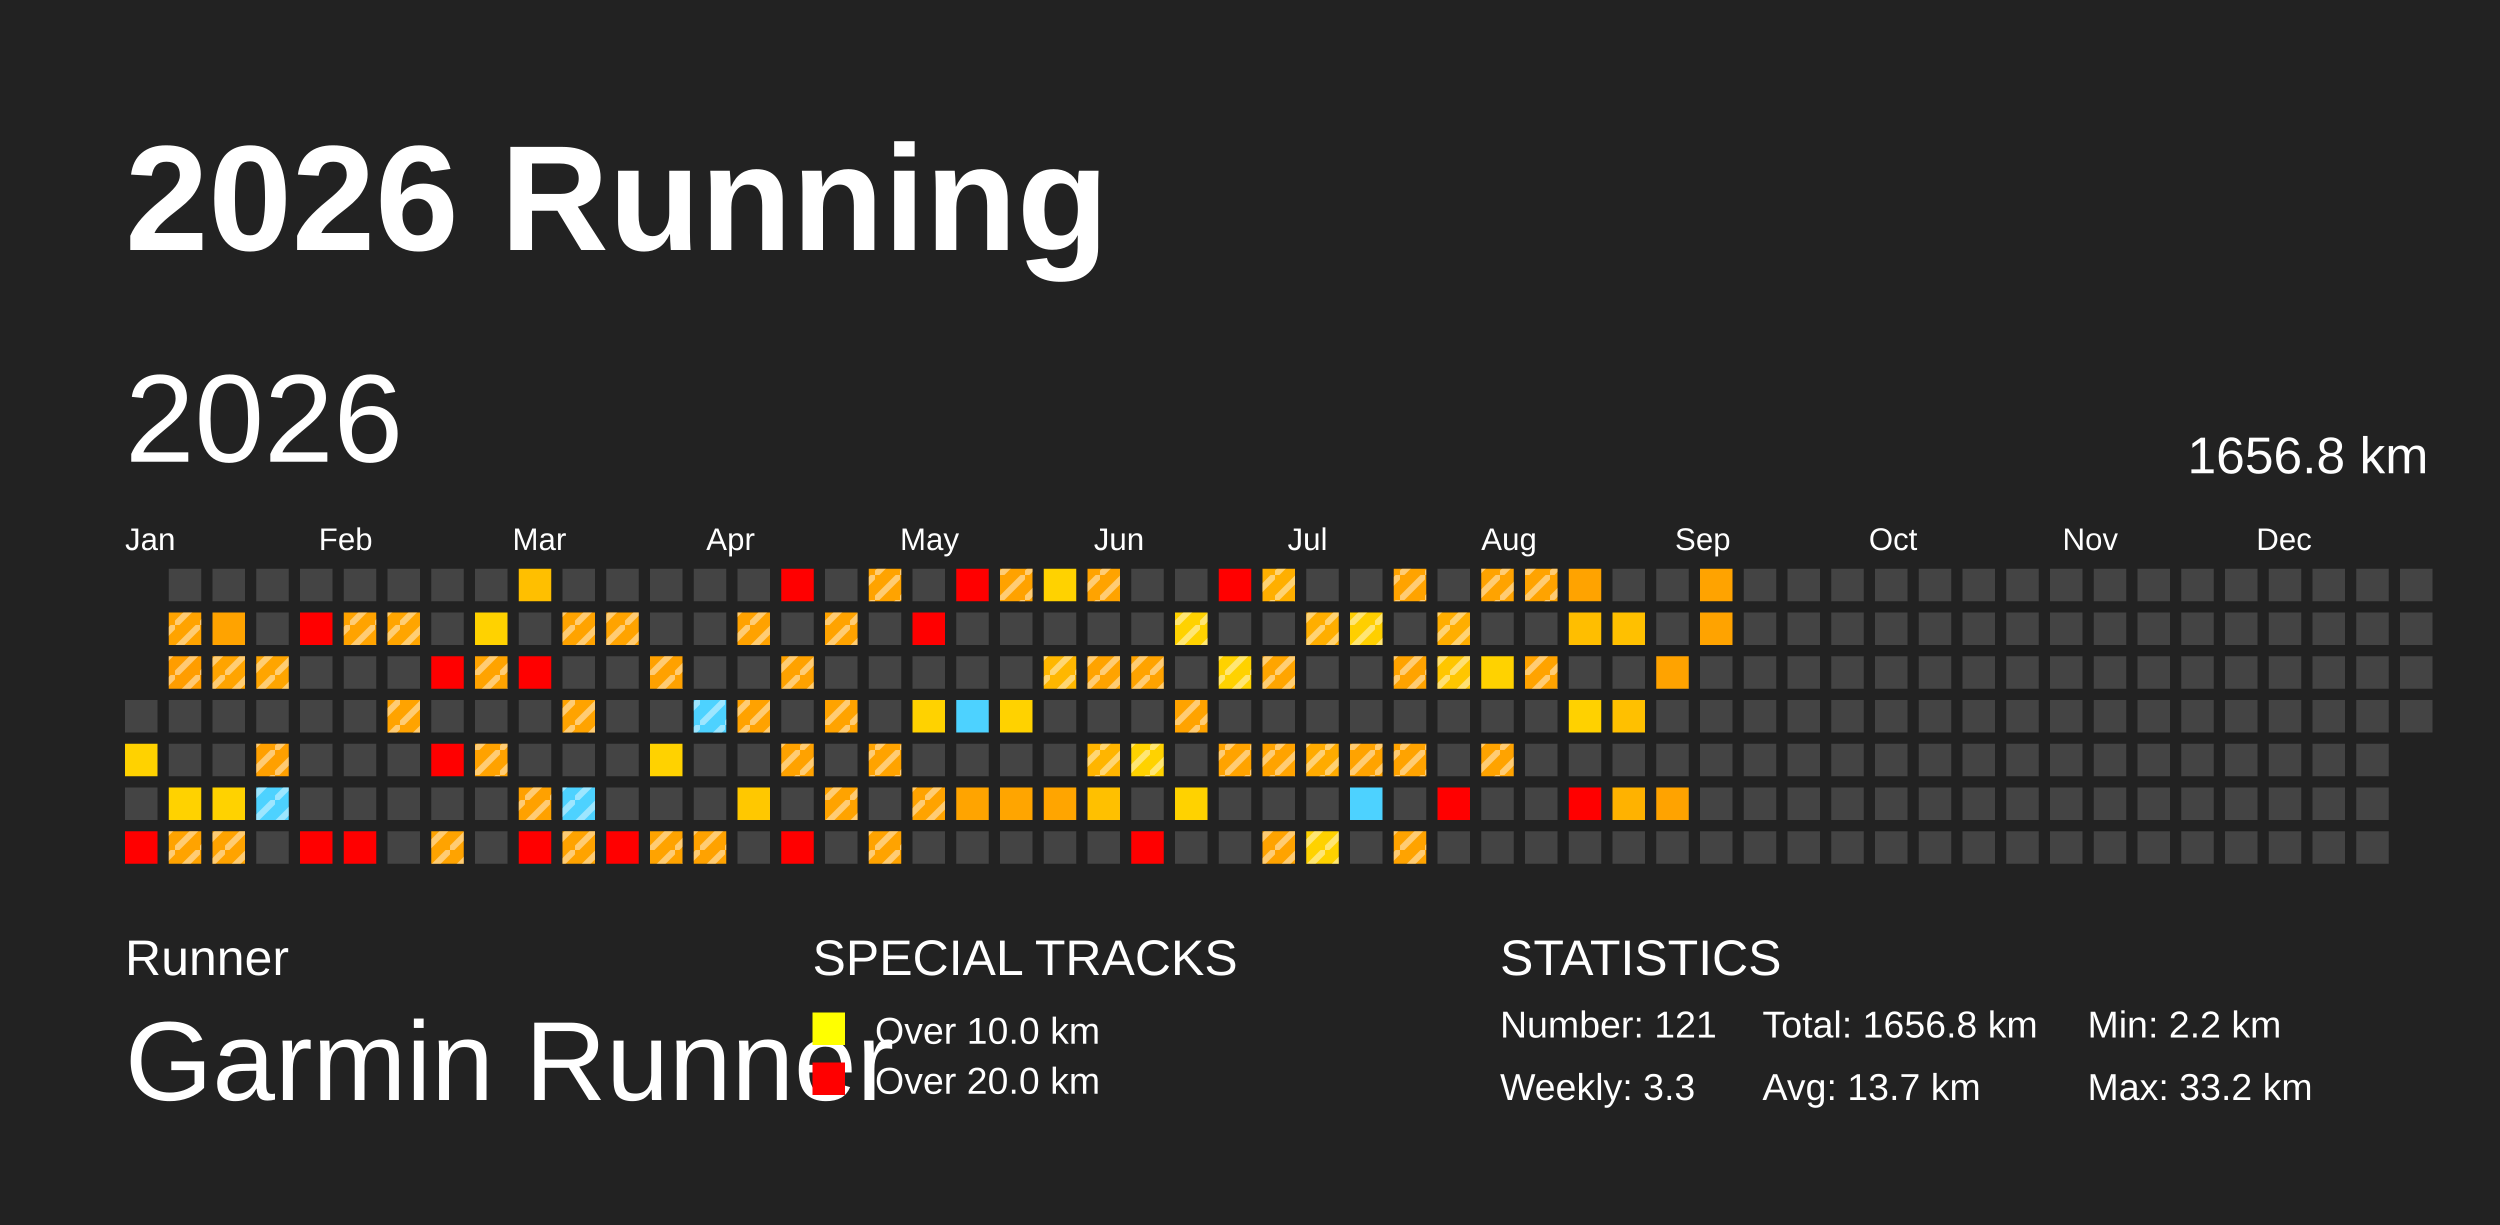
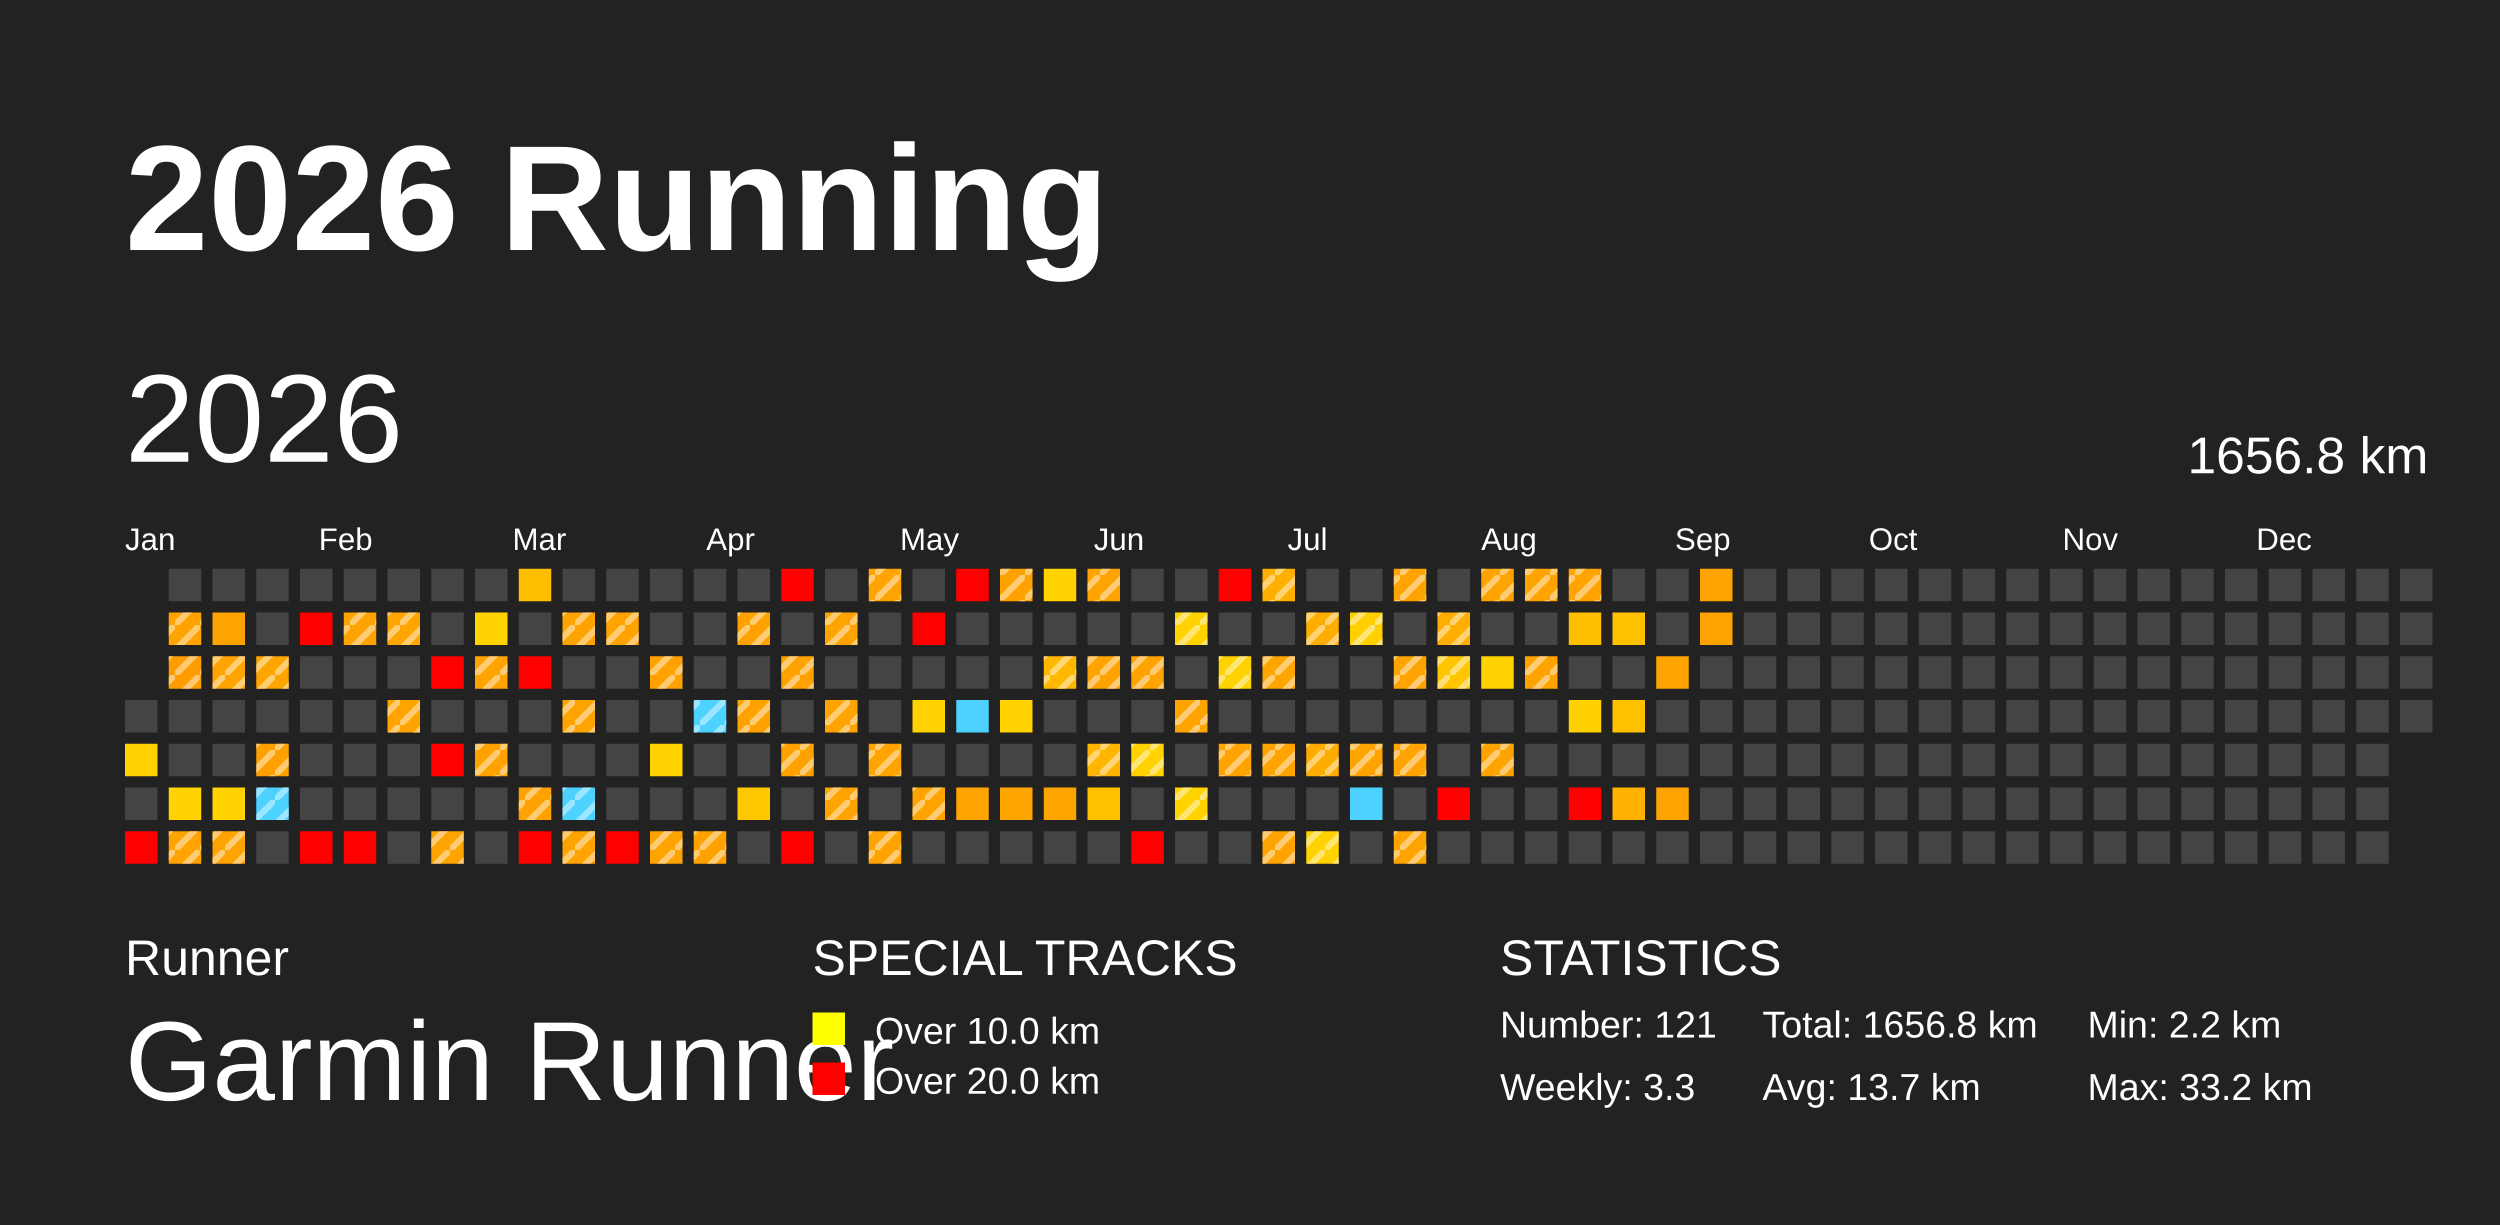
<svg xmlns="http://www.w3.org/2000/svg" baseProfile="full" height="98mm" version="1.1" viewBox="0,0,200,98" width="200mm">
  <defs>
    <pattern height="2" id="indoor-stripe" patternUnits="userSpaceOnUse" width="2">
      <line stroke="white" stroke-opacity="0.45" stroke-width="0.5" x1="0" x2="2" y1="2" y2="0" />
    </pattern>
  </defs>
  <rect fill="#222222" height="98" width="200" x="0" y="0" />
  <text fill="#FFFFFF" style="font-size:12px; font-family:Arial; font-weight:bold;" x="10" y="20">2026 Running</text>
  <text fill="#FFFFFF" style="font-size:4px; font-family:Arial" x="10" y="78">Runner</text>
  <text fill="#FFFFFF" style="font-size:9px; font-family:Arial" x="10" y="88">Garmin Runner</text>
  <text fill="#FFFFFF" style="font-size:4px; font-family:Arial" x="65" y="78">SPECIAL TRACKS</text>
  <rect fill="yellow" height="2.6" width="2.6" x="65" y="81" />
  <text fill="#FFFFFF" style="font-size:3px; font-family:Arial" x="70" y="83.5">Over 10.0 km</text>
  <rect fill="red" height="2.6" width="2.6" x="65" y="85" />
  <text fill="#FFFFFF" style="font-size:3px; font-family:Arial" x="70" y="87.5">Over 20.0 km</text>
  <text fill="#FFFFFF" style="font-size:4px; font-family:Arial" x="120" y="78">STATISTICS</text>
  <text fill="#FFFFFF" style="font-size:3px; font-family:Arial" x="120" y="83">Number: 121</text>
  <text fill="#FFFFFF" style="font-size:3px; font-family:Arial" x="120" y="88">Weekly: 3.3</text>
  <text fill="#FFFFFF" style="font-size:3px; font-family:Arial" x="141" y="83">Total: 1656.8 km</text>
  <text fill="#FFFFFF" style="font-size:3px; font-family:Arial" x="141" y="88">Avg: 13.7 km</text>
  <text fill="#FFFFFF" style="font-size:3px; font-family:Arial" x="167" y="83">Min: 2.2 km</text>
  <text fill="#FFFFFF" style="font-size:3px; font-family:Arial" x="167" y="88">Max: 33.2 km</text>
  <text dominant-baseline="hanging" fill="#FFFFFF" style="font-size:10.0px; font-family:Arial;" x="10" y="30">2026</text>
  <text dominant-baseline="hanging" fill="#FFFFFF" style="font-size:4.125px; font-family:Arial;" x="175" y="35">1656.8 km</text>
  <text fill="#FFFFFF" style="font-size:2.5px; font-family:Arial" x="10.0" y="44">Jan</text>
  <text fill="#FFFFFF" style="font-size:2.5px; font-family:Arial" x="25.5" y="44">Feb</text>
  <text fill="#FFFFFF" style="font-size:2.5px; font-family:Arial" x="41.0" y="44">Mar</text>
  <text fill="#FFFFFF" style="font-size:2.5px; font-family:Arial" x="56.5" y="44">Apr</text>
  <text fill="#FFFFFF" style="font-size:2.5px; font-family:Arial" x="72.0" y="44">May</text>
  <text fill="#FFFFFF" style="font-size:2.5px; font-family:Arial" x="87.5" y="44">Jun</text>
  <text fill="#FFFFFF" style="font-size:2.5px; font-family:Arial" x="103.0" y="44">Jul</text>
  <text fill="#FFFFFF" style="font-size:2.5px; font-family:Arial" x="118.5" y="44">Aug</text>
  <text fill="#FFFFFF" style="font-size:2.5px; font-family:Arial" x="134.0" y="44">Sep</text>
  <text fill="#FFFFFF" style="font-size:2.5px; font-family:Arial" x="149.5" y="44">Oct</text>
  <text fill="#FFFFFF" style="font-size:2.5px; font-family:Arial" x="165.0" y="44">Nov</text>
  <text fill="#FFFFFF" style="font-size:2.5px; font-family:Arial" x="180.5" y="44">Dec</text>
  <rect fill="#444444" height="2.6" width="2.6" x="10.0" y="56.0" />
  <rect fill="#ffd200" height="2.6" width="2.6" x="10.0" y="59.5" />
  <rect fill="#444444" height="2.6" width="2.6" x="10.0" y="63.0" />
  <rect fill="red" height="2.6" width="2.6" x="10.0" y="66.5" />
  <rect fill="#444444" height="2.6" width="2.6" x="13.5" y="45.5" />
  <rect fill="#ffa300" height="2.6" width="2.6" x="13.5" y="49.0" />
  <rect fill="url(#indoor-stripe)" height="2.6" style="pointer-events: none;" width="2.6" x="13.5" y="49.0" />
  <rect fill="#ff9d00" height="2.6" width="2.6" x="13.5" y="52.5" />
  <rect fill="url(#indoor-stripe)" height="2.6" style="pointer-events: none;" width="2.6" x="13.5" y="52.5" />
  <rect fill="#444444" height="2.6" width="2.6" x="13.5" y="56.0" />
  <rect fill="#444444" height="2.6" width="2.6" x="13.5" y="59.5" />
  <rect fill="#ffd200" height="2.6" width="2.6" x="13.5" y="63.0" />
  <rect fill="#ffa300" height="2.6" width="2.6" x="13.5" y="66.5" />
  <rect fill="url(#indoor-stripe)" height="2.6" style="pointer-events: none;" width="2.6" x="13.5" y="66.5" />
  <rect fill="#444444" height="2.6" width="2.6" x="17.0" y="45.5" />
  <rect fill="#ffa300" height="2.6" width="2.6" x="17.0" y="49.0" />
  <rect fill="#ffa400" height="2.6" width="2.6" x="17.0" y="52.5" />
  <rect fill="url(#indoor-stripe)" height="2.6" style="pointer-events: none;" width="2.6" x="17.0" y="52.5" />
  <rect fill="#444444" height="2.6" width="2.6" x="17.0" y="56.0" />
  <rect fill="#444444" height="2.6" width="2.6" x="17.0" y="59.5" />
  <rect fill="#ffd200" height="2.6" width="2.6" x="17.0" y="63.0" />
  <rect fill="#ffa300" height="2.6" width="2.6" x="17.0" y="66.5" />
  <rect fill="url(#indoor-stripe)" height="2.6" style="pointer-events: none;" width="2.6" x="17.0" y="66.5" />
  <rect fill="#444444" height="2.6" width="2.6" x="20.5" y="45.5" />
  <rect fill="#444444" height="2.6" width="2.6" x="20.5" y="49.0" />
  <rect fill="#ffa500" height="2.6" width="2.6" x="20.5" y="52.5" />
  <rect fill="url(#indoor-stripe)" height="2.6" style="pointer-events: none;" width="2.6" x="20.5" y="52.5" />
  <rect fill="#444444" height="2.6" width="2.6" x="20.5" y="56.0" />
  <rect fill="#ffa000" height="2.6" width="2.6" x="20.5" y="59.5" />
  <rect fill="url(#indoor-stripe)" height="2.6" style="pointer-events: none;" width="2.6" x="20.5" y="59.5" />
  <rect fill="#4dd2ff" height="2.6" width="2.6" x="20.5" y="63.0" />
  <rect fill="url(#indoor-stripe)" height="2.6" style="pointer-events: none;" width="2.6" x="20.5" y="63.0" />
  <rect fill="#444444" height="2.6" width="2.6" x="20.5" y="66.5" />
  <rect fill="#444444" height="2.6" width="2.6" x="24.0" y="45.5" />
  <rect fill="red" height="2.6" width="2.6" x="24.0" y="49.0" />
  <rect fill="#444444" height="2.6" width="2.6" x="24.0" y="52.5" />
  <rect fill="#444444" height="2.6" width="2.6" x="24.0" y="56.0" />
  <rect fill="#444444" height="2.6" width="2.6" x="24.0" y="59.5" />
  <rect fill="#444444" height="2.6" width="2.6" x="24.0" y="63.0" />
  <rect fill="red" height="2.6" width="2.6" x="24.0" y="66.5" />
  <rect fill="#444444" height="2.6" width="2.6" x="27.5" y="45.5" />
  <rect fill="#ffa300" height="2.6" width="2.6" x="27.5" y="49.0" />
  <rect fill="url(#indoor-stripe)" height="2.6" style="pointer-events: none;" width="2.6" x="27.5" y="49.0" />
  <rect fill="#444444" height="2.6" width="2.6" x="27.5" y="52.5" />
  <rect fill="#444444" height="2.6" width="2.6" x="27.5" y="56.0" />
  <rect fill="#444444" height="2.6" width="2.6" x="27.5" y="59.5" />
  <rect fill="#444444" height="2.6" width="2.6" x="27.5" y="63.0" />
  <rect fill="red" height="2.6" width="2.6" x="27.5" y="66.5" />
  <rect fill="#444444" height="2.6" width="2.6" x="31.0" y="45.5" />
  <rect fill="#ffa500" height="2.6" width="2.6" x="31.0" y="49.0" />
  <rect fill="url(#indoor-stripe)" height="2.6" style="pointer-events: none;" width="2.6" x="31.0" y="49.0" />
  <rect fill="#444444" height="2.6" width="2.6" x="31.0" y="52.5" />
  <rect fill="#ffa300" height="2.6" width="2.6" x="31.0" y="56.0" />
  <rect fill="url(#indoor-stripe)" height="2.6" style="pointer-events: none;" width="2.6" x="31.0" y="56.0" />
  <rect fill="#444444" height="2.6" width="2.6" x="31.0" y="59.5" />
  <rect fill="#444444" height="2.6" width="2.6" x="31.0" y="63.0" />
  <rect fill="#444444" height="2.6" width="2.6" x="31.0" y="66.5" />
  <rect fill="#444444" height="2.6" width="2.6" x="34.5" y="45.5" />
  <rect fill="#444444" height="2.6" width="2.6" x="34.5" y="49.0" />
  <rect fill="red" height="2.6" width="2.6" x="34.5" y="52.5" />
  <rect fill="#444444" height="2.6" width="2.6" x="34.5" y="56.0" />
  <rect fill="red" height="2.6" width="2.6" x="34.5" y="59.5" />
  <rect fill="#444444" height="2.6" width="2.6" x="34.5" y="63.0" />
  <rect fill="#ffa300" height="2.6" width="2.6" x="34.5" y="66.5" />
  <rect fill="url(#indoor-stripe)" height="2.6" style="pointer-events: none;" width="2.6" x="34.5" y="66.5" />
  <rect fill="#444444" height="2.6" width="2.6" x="38.0" y="45.5" />
  <rect fill="#ffd200" height="2.6" width="2.6" x="38.0" y="49.0" />
  <rect fill="#ffa300" height="2.6" width="2.6" x="38.0" y="52.5" />
  <rect fill="url(#indoor-stripe)" height="2.6" style="pointer-events: none;" width="2.6" x="38.0" y="52.5" />
  <rect fill="#444444" height="2.6" width="2.6" x="38.0" y="56.0" />
  <rect fill="#ffa200" height="2.6" width="2.6" x="38.0" y="59.5" />
  <rect fill="url(#indoor-stripe)" height="2.6" style="pointer-events: none;" width="2.6" x="38.0" y="59.5" />
  <rect fill="#444444" height="2.6" width="2.6" x="38.0" y="63.0" />
  <rect fill="#444444" height="2.6" width="2.6" x="38.0" y="66.5" />
  <rect fill="#ffbf00" height="2.6" width="2.6" x="41.5" y="45.5" />
  <rect fill="#444444" height="2.6" width="2.6" x="41.5" y="49.0" />
  <rect fill="red" height="2.6" width="2.6" x="41.5" y="52.5" />
  <rect fill="#444444" height="2.6" width="2.6" x="41.5" y="56.0" />
  <rect fill="#444444" height="2.6" width="2.6" x="41.5" y="59.5" />
  <rect fill="#ffa100" height="2.6" width="2.6" x="41.5" y="63.0" />
  <rect fill="url(#indoor-stripe)" height="2.6" style="pointer-events: none;" width="2.6" x="41.5" y="63.0" />
  <rect fill="red" height="2.6" width="2.6" x="41.5" y="66.5" />
  <rect fill="#444444" height="2.6" width="2.6" x="45.0" y="45.5" />
  <rect fill="#ffa300" height="2.6" width="2.6" x="45.0" y="49.0" />
  <rect fill="url(#indoor-stripe)" height="2.6" style="pointer-events: none;" width="2.6" x="45.0" y="49.0" />
  <rect fill="#444444" height="2.6" width="2.6" x="45.0" y="52.5" />
  <rect fill="#ffa300" height="2.6" width="2.6" x="45.0" y="56.0" />
  <rect fill="url(#indoor-stripe)" height="2.6" style="pointer-events: none;" width="2.6" x="45.0" y="56.0" />
  <rect fill="#444444" height="2.6" width="2.6" x="45.0" y="59.5" />
  <rect fill="#4dd2ff" height="2.6" width="2.6" x="45.0" y="63.0" />
  <rect fill="url(#indoor-stripe)" height="2.6" style="pointer-events: none;" width="2.6" x="45.0" y="63.0" />
  <rect fill="#ffa300" height="2.6" width="2.6" x="45.0" y="66.5" />
  <rect fill="url(#indoor-stripe)" height="2.6" style="pointer-events: none;" width="2.6" x="45.0" y="66.5" />
  <rect fill="#444444" height="2.6" width="2.6" x="48.5" y="45.5" />
  <rect fill="#ffa300" height="2.6" width="2.6" x="48.5" y="49.0" />
  <rect fill="url(#indoor-stripe)" height="2.6" style="pointer-events: none;" width="2.6" x="48.5" y="49.0" />
  <rect fill="#444444" height="2.6" width="2.6" x="48.5" y="52.5" />
  <rect fill="#444444" height="2.6" width="2.6" x="48.5" y="56.0" />
  <rect fill="#444444" height="2.6" width="2.6" x="48.5" y="59.5" />
  <rect fill="#444444" height="2.6" width="2.6" x="48.5" y="63.0" />
  <rect fill="red" height="2.6" width="2.6" x="48.5" y="66.5" />
  <rect fill="#444444" height="2.6" width="2.6" x="52.0" y="45.5" />
  <rect fill="#444444" height="2.6" width="2.6" x="52.0" y="49.0" />
  <rect fill="#ffa100" height="2.6" width="2.6" x="52.0" y="52.5" />
  <rect fill="url(#indoor-stripe)" height="2.6" style="pointer-events: none;" width="2.6" x="52.0" y="52.5" />
  <rect fill="#444444" height="2.6" width="2.6" x="52.0" y="56.0" />
  <rect fill="#ffd200" height="2.6" width="2.6" x="52.0" y="59.5" />
  <rect fill="#444444" height="2.6" width="2.6" x="52.0" y="63.0" />
  <rect fill="#ffa300" height="2.6" width="2.6" x="52.0" y="66.5" />
  <rect fill="url(#indoor-stripe)" height="2.6" style="pointer-events: none;" width="2.6" x="52.0" y="66.5" />
  <rect fill="#444444" height="2.6" width="2.6" x="55.5" y="45.5" />
  <rect fill="#444444" height="2.6" width="2.6" x="55.5" y="49.0" />
  <rect fill="#444444" height="2.6" width="2.6" x="55.5" y="52.5" />
  <rect fill="#4dd2ff" height="2.6" width="2.6" x="55.5" y="56.0" />
  <rect fill="url(#indoor-stripe)" height="2.6" style="pointer-events: none;" width="2.6" x="55.5" y="56.0" />
  <rect fill="#444444" height="2.6" width="2.6" x="55.5" y="59.5" />
  <rect fill="#444444" height="2.6" width="2.6" x="55.5" y="63.0" />
  <rect fill="#ffa200" height="2.6" width="2.6" x="55.5" y="66.5" />
  <rect fill="url(#indoor-stripe)" height="2.6" style="pointer-events: none;" width="2.6" x="55.5" y="66.5" />
  <rect fill="#444444" height="2.6" width="2.6" x="59.0" y="45.5" />
  <rect fill="#ffa200" height="2.6" width="2.6" x="59.0" y="49.0" />
  <rect fill="url(#indoor-stripe)" height="2.6" style="pointer-events: none;" width="2.6" x="59.0" y="49.0" />
  <rect fill="#444444" height="2.6" width="2.6" x="59.0" y="52.5" />
  <rect fill="#ffa200" height="2.6" width="2.6" x="59.0" y="56.0" />
  <rect fill="url(#indoor-stripe)" height="2.6" style="pointer-events: none;" width="2.6" x="59.0" y="56.0" />
  <rect fill="#444444" height="2.6" width="2.6" x="59.0" y="59.5" />
  <rect fill="#ffc800" height="2.6" width="2.6" x="59.0" y="63.0" />
  <rect fill="#444444" height="2.6" width="2.6" x="59.0" y="66.5" />
  <rect fill="red" height="2.6" width="2.6" x="62.5" y="45.5" />
  <rect fill="#444444" height="2.6" width="2.6" x="62.5" y="49.0" />
  <rect fill="#ffa200" height="2.6" width="2.6" x="62.5" y="52.5" />
  <rect fill="url(#indoor-stripe)" height="2.6" style="pointer-events: none;" width="2.6" x="62.5" y="52.5" />
  <rect fill="#444444" height="2.6" width="2.6" x="62.5" y="56.0" />
  <rect fill="#ffa200" height="2.6" width="2.6" x="62.5" y="59.5" />
  <rect fill="url(#indoor-stripe)" height="2.6" style="pointer-events: none;" width="2.6" x="62.5" y="59.5" />
  <rect fill="#444444" height="2.6" width="2.6" x="62.5" y="63.0" />
  <rect fill="red" height="2.6" width="2.6" x="62.5" y="66.5" />
  <rect fill="#444444" height="2.6" width="2.6" x="66.0" y="45.5" />
  <rect fill="#ffa300" height="2.6" width="2.6" x="66.0" y="49.0" />
  <rect fill="url(#indoor-stripe)" height="2.6" style="pointer-events: none;" width="2.6" x="66.0" y="49.0" />
  <rect fill="#444444" height="2.6" width="2.6" x="66.0" y="52.5" />
  <rect fill="#ffa300" height="2.6" width="2.6" x="66.0" y="56.0" />
  <rect fill="url(#indoor-stripe)" height="2.6" style="pointer-events: none;" width="2.6" x="66.0" y="56.0" />
  <rect fill="#444444" height="2.6" width="2.6" x="66.0" y="59.5" />
  <rect fill="#ffa300" height="2.6" width="2.6" x="66.0" y="63.0" />
  <rect fill="url(#indoor-stripe)" height="2.6" style="pointer-events: none;" width="2.6" x="66.0" y="63.0" />
  <rect fill="#444444" height="2.6" width="2.6" x="66.0" y="66.5" />
  <rect fill="#ffa300" height="2.6" width="2.6" x="69.5" y="45.5" />
  <rect fill="url(#indoor-stripe)" height="2.6" style="pointer-events: none;" width="2.6" x="69.5" y="45.5" />
  <rect fill="#444444" height="2.6" width="2.6" x="69.5" y="49.0" />
  <rect fill="#444444" height="2.6" width="2.6" x="69.5" y="52.5" />
  <rect fill="#444444" height="2.6" width="2.6" x="69.5" y="56.0" />
  <rect fill="#ffa300" height="2.6" width="2.6" x="69.5" y="59.5" />
  <rect fill="url(#indoor-stripe)" height="2.6" style="pointer-events: none;" width="2.6" x="69.5" y="59.5" />
  <rect fill="#444444" height="2.6" width="2.6" x="69.5" y="63.0" />
  <rect fill="#ffa300" height="2.6" width="2.6" x="69.5" y="66.5" />
  <rect fill="url(#indoor-stripe)" height="2.6" style="pointer-events: none;" width="2.6" x="69.5" y="66.5" />
  <rect fill="#444444" height="2.6" width="2.6" x="73.0" y="45.5" />
  <rect fill="red" height="2.6" width="2.6" x="73.0" y="49.0" />
  <rect fill="#444444" height="2.6" width="2.6" x="73.0" y="52.5" />
  <rect fill="#ffd200" height="2.6" width="2.6" x="73.0" y="56.0" />
  <rect fill="#444444" height="2.6" width="2.6" x="73.0" y="59.5" />
  <rect fill="#ffa300" height="2.6" width="2.6" x="73.0" y="63.0" />
  <rect fill="url(#indoor-stripe)" height="2.6" style="pointer-events: none;" width="2.6" x="73.0" y="63.0" />
  <rect fill="#444444" height="2.6" width="2.6" x="73.0" y="66.5" />
  <rect fill="red" height="2.6" width="2.6" x="76.5" y="45.5" />
  <rect fill="#444444" height="2.6" width="2.6" x="76.5" y="49.0" />
  <rect fill="#444444" height="2.6" width="2.6" x="76.5" y="52.5" />
  <rect fill="#4dd2ff" height="2.6" width="2.6" x="76.5" y="56.0" />
  <rect fill="#444444" height="2.6" width="2.6" x="76.5" y="59.5" />
  <rect fill="#ffa400" height="2.6" width="2.6" x="76.5" y="63.0" />
  <rect fill="#444444" height="2.6" width="2.6" x="76.5" y="66.5" />
  <rect fill="#ffa200" height="2.6" width="2.6" x="80.0" y="45.5" />
  <rect fill="url(#indoor-stripe)" height="2.6" style="pointer-events: none;" width="2.6" x="80.0" y="45.5" />
  <rect fill="#444444" height="2.6" width="2.6" x="80.0" y="49.0" />
  <rect fill="#444444" height="2.6" width="2.6" x="80.0" y="52.5" />
  <rect fill="#ffd200" height="2.6" width="2.6" x="80.0" y="56.0" />
  <rect fill="#444444" height="2.6" width="2.6" x="80.0" y="59.5" />
  <rect fill="#ffa500" height="2.6" width="2.6" x="80.0" y="63.0" />
  <rect fill="#444444" height="2.6" width="2.6" x="80.0" y="66.5" />
  <rect fill="#ffd200" height="2.6" width="2.6" x="83.5" y="45.5" />
  <rect fill="#444444" height="2.6" width="2.6" x="83.5" y="49.0" />
  <rect fill="#ffb700" height="2.6" width="2.6" x="83.5" y="52.5" />
  <rect fill="url(#indoor-stripe)" height="2.6" style="pointer-events: none;" width="2.6" x="83.5" y="52.5" />
  <rect fill="#444444" height="2.6" width="2.6" x="83.5" y="56.0" />
  <rect fill="#444444" height="2.6" width="2.6" x="83.5" y="59.5" />
  <rect fill="#ffa500" height="2.6" width="2.6" x="83.5" y="63.0" />
  <rect fill="#444444" height="2.6" width="2.6" x="83.5" y="66.5" />
  <rect fill="#ffa300" height="2.6" width="2.6" x="87.0" y="45.5" />
  <rect fill="url(#indoor-stripe)" height="2.6" style="pointer-events: none;" width="2.6" x="87.0" y="45.5" />
  <rect fill="#444444" height="2.6" width="2.6" x="87.0" y="49.0" />
  <rect fill="#ffa300" height="2.6" width="2.6" x="87.0" y="52.5" />
  <rect fill="url(#indoor-stripe)" height="2.6" style="pointer-events: none;" width="2.6" x="87.0" y="52.5" />
  <rect fill="#444444" height="2.6" width="2.6" x="87.0" y="56.0" />
  <rect fill="#ffb500" height="2.6" width="2.6" x="87.0" y="59.5" />
  <rect fill="url(#indoor-stripe)" height="2.6" style="pointer-events: none;" width="2.6" x="87.0" y="59.5" />
  <rect fill="#ffc000" height="2.6" width="2.6" x="87.0" y="63.0" />
  <rect fill="#444444" height="2.6" width="2.6" x="87.0" y="66.5" />
  <rect fill="#444444" height="2.6" width="2.6" x="90.5" y="45.5" />
  <rect fill="#444444" height="2.6" width="2.6" x="90.5" y="49.0" />
  <rect fill="#ffa300" height="2.6" width="2.6" x="90.5" y="52.5" />
  <rect fill="url(#indoor-stripe)" height="2.6" style="pointer-events: none;" width="2.6" x="90.5" y="52.5" />
  <rect fill="#444444" height="2.6" width="2.6" x="90.5" y="56.0" />
  <rect fill="#ffd200" height="2.6" width="2.6" x="90.5" y="59.5" />
  <rect fill="url(#indoor-stripe)" height="2.6" style="pointer-events: none;" width="2.6" x="90.5" y="59.5" />
  <rect fill="#444444" height="2.6" width="2.6" x="90.5" y="63.0" />
  <rect fill="red" height="2.6" width="2.6" x="90.5" y="66.5" />
  <rect fill="#444444" height="2.6" width="2.6" x="94.0" y="45.5" />
  <rect fill="#ffd200" height="2.6" width="2.6" x="94.0" y="49.0" />
  <rect fill="url(#indoor-stripe)" height="2.6" style="pointer-events: none;" width="2.6" x="94.0" y="49.0" />
  <rect fill="#444444" height="2.6" width="2.6" x="94.0" y="52.5" />
  <rect fill="#ffa300" height="2.6" width="2.6" x="94.0" y="56.0" />
  <rect fill="url(#indoor-stripe)" height="2.6" style="pointer-events: none;" width="2.6" x="94.0" y="56.0" />
  <rect fill="#444444" height="2.6" width="2.6" x="94.0" y="59.5" />
  <rect fill="#ffd200" height="2.6" width="2.6" x="94.0" y="63.0" />
+   <rect fill="url(#indoor-stripe)" height="2.6" style="pointer-events: none;" width="2.6" x="94.0" y="63.0" />
  <rect fill="#444444" height="2.6" width="2.6" x="94.0" y="66.5" />
  <rect fill="red" height="2.6" width="2.6" x="97.5" y="45.5" />
  <rect fill="#444444" height="2.6" width="2.6" x="97.5" y="49.0" />
  <rect fill="#ffd200" height="2.6" width="2.6" x="97.5" y="52.5" />
  <rect fill="url(#indoor-stripe)" height="2.6" style="pointer-events: none;" width="2.6" x="97.5" y="52.5" />
  <rect fill="#444444" height="2.6" width="2.6" x="97.5" y="56.0" />
  <rect fill="#ffa300" height="2.6" width="2.6" x="97.5" y="59.5" />
  <rect fill="url(#indoor-stripe)" height="2.6" style="pointer-events: none;" width="2.6" x="97.5" y="59.5" />
  <rect fill="#444444" height="2.6" width="2.6" x="97.5" y="63.0" />
  <rect fill="#444444" height="2.6" width="2.6" x="97.5" y="66.5" />
  <rect fill="#ffaf00" height="2.6" width="2.6" x="101.0" y="45.5" />
  <rect fill="url(#indoor-stripe)" height="2.6" style="pointer-events: none;" width="2.6" x="101.0" y="45.5" />
  <rect fill="#444444" height="2.6" width="2.6" x="101.0" y="49.0" />
  <rect fill="#ffa500" height="2.6" width="2.6" x="101.0" y="52.5" />
  <rect fill="url(#indoor-stripe)" height="2.6" style="pointer-events: none;" width="2.6" x="101.0" y="52.5" />
  <rect fill="#444444" height="2.6" width="2.6" x="101.0" y="56.0" />
  <rect fill="#ffa300" height="2.6" width="2.6" x="101.0" y="59.5" />
  <rect fill="url(#indoor-stripe)" height="2.6" style="pointer-events: none;" width="2.6" x="101.0" y="59.5" />
  <rect fill="#444444" height="2.6" width="2.6" x="101.0" y="63.0" />
  <rect fill="#ffa300" height="2.6" width="2.6" x="101.0" y="66.5" />
  <rect fill="url(#indoor-stripe)" height="2.6" style="pointer-events: none;" width="2.6" x="101.0" y="66.5" />
  <rect fill="#444444" height="2.6" width="2.6" x="104.5" y="45.5" />
  <rect fill="#ffae00" height="2.6" width="2.6" x="104.5" y="49.0" />
  <rect fill="url(#indoor-stripe)" height="2.6" style="pointer-events: none;" width="2.6" x="104.5" y="49.0" />
  <rect fill="#444444" height="2.6" width="2.6" x="104.5" y="52.5" />
  <rect fill="#444444" height="2.6" width="2.6" x="104.5" y="56.0" />
  <rect fill="#ffab00" height="2.6" width="2.6" x="104.5" y="59.5" />
  <rect fill="url(#indoor-stripe)" height="2.6" style="pointer-events: none;" width="2.6" x="104.5" y="59.5" />
  <rect fill="#444444" height="2.6" width="2.6" x="104.5" y="63.0" />
  <rect fill="#ffd200" height="2.6" width="2.6" x="104.5" y="66.5" />
  <rect fill="url(#indoor-stripe)" height="2.6" style="pointer-events: none;" width="2.6" x="104.5" y="66.5" />
  <rect fill="#444444" height="2.6" width="2.6" x="108.0" y="45.5" />
  <rect fill="#ffcf00" height="2.6" width="2.6" x="108.0" y="49.0" />
  <rect fill="url(#indoor-stripe)" height="2.6" style="pointer-events: none;" width="2.6" x="108.0" y="49.0" />
  <rect fill="#444444" height="2.6" width="2.6" x="108.0" y="52.5" />
  <rect fill="#444444" height="2.6" width="2.6" x="108.0" y="56.0" />
  <rect fill="#ffa300" height="2.6" width="2.6" x="108.0" y="59.5" />
  <rect fill="url(#indoor-stripe)" height="2.6" style="pointer-events: none;" width="2.6" x="108.0" y="59.5" />
  <rect fill="#4dd2ff" height="2.6" width="2.6" x="108.0" y="63.0" />
  <rect fill="#444444" height="2.6" width="2.6" x="108.0" y="66.5" />
  <rect fill="#ffa300" height="2.6" width="2.6" x="111.5" y="45.5" />
  <rect fill="url(#indoor-stripe)" height="2.6" style="pointer-events: none;" width="2.6" x="111.5" y="45.5" />
  <rect fill="#444444" height="2.6" width="2.6" x="111.5" y="49.0" />
  <rect fill="#ffa300" height="2.6" width="2.6" x="111.5" y="52.5" />
  <rect fill="url(#indoor-stripe)" height="2.6" style="pointer-events: none;" width="2.6" x="111.5" y="52.5" />
  <rect fill="#444444" height="2.6" width="2.6" x="111.5" y="56.0" />
  <rect fill="#ffa300" height="2.6" width="2.6" x="111.5" y="59.5" />
  <rect fill="url(#indoor-stripe)" height="2.6" style="pointer-events: none;" width="2.6" x="111.5" y="59.5" />
  <rect fill="#444444" height="2.6" width="2.6" x="111.5" y="63.0" />
  <rect fill="#ffa300" height="2.6" width="2.6" x="111.5" y="66.5" />
  <rect fill="url(#indoor-stripe)" height="2.6" style="pointer-events: none;" width="2.6" x="111.5" y="66.5" />
  <rect fill="#444444" height="2.6" width="2.6" x="115.0" y="45.5" />
  <rect fill="#ffae00" height="2.6" width="2.6" x="115.0" y="49.0" />
  <rect fill="url(#indoor-stripe)" height="2.6" style="pointer-events: none;" width="2.6" x="115.0" y="49.0" />
  <rect fill="#ffc600" height="2.6" width="2.6" x="115.0" y="52.5" />
  <rect fill="url(#indoor-stripe)" height="2.6" style="pointer-events: none;" width="2.6" x="115.0" y="52.5" />
  <rect fill="#444444" height="2.6" width="2.6" x="115.0" y="56.0" />
  <rect fill="#444444" height="2.6" width="2.6" x="115.0" y="59.5" />
  <rect fill="red" height="2.6" width="2.6" x="115.0" y="63.0" />
  <rect fill="#444444" height="2.6" width="2.6" x="115.0" y="66.5" />
  <rect fill="#ffa300" height="2.6" width="2.6" x="118.5" y="45.5" />
  <rect fill="url(#indoor-stripe)" height="2.6" style="pointer-events: none;" width="2.6" x="118.5" y="45.5" />
  <rect fill="#444444" height="2.6" width="2.6" x="118.5" y="49.0" />
  <rect fill="#ffd200" height="2.6" width="2.6" x="118.5" y="52.5" />
  <rect fill="#444444" height="2.6" width="2.6" x="118.5" y="56.0" />
  <rect fill="#ffa300" height="2.6" width="2.6" x="118.5" y="59.5" />
  <rect fill="url(#indoor-stripe)" height="2.6" style="pointer-events: none;" width="2.6" x="118.5" y="59.5" />
  <rect fill="#444444" height="2.6" width="2.6" x="118.5" y="63.0" />
  <rect fill="#444444" height="2.6" width="2.6" x="118.5" y="66.5" />
  <rect fill="#ffa300" height="2.6" width="2.6" x="122.0" y="45.5" />
  <rect fill="url(#indoor-stripe)" height="2.6" style="pointer-events: none;" width="2.6" x="122.0" y="45.5" />
  <rect fill="#444444" height="2.6" width="2.6" x="122.0" y="49.0" />
  <rect fill="#ffa300" height="2.6" width="2.6" x="122.0" y="52.5" />
  <rect fill="url(#indoor-stripe)" height="2.6" style="pointer-events: none;" width="2.6" x="122.0" y="52.5" />
  <rect fill="#444444" height="2.6" width="2.6" x="122.0" y="56.0" />
  <rect fill="#444444" height="2.6" width="2.6" x="122.0" y="59.5" />
  <rect fill="#444444" height="2.6" width="2.6" x="122.0" y="63.0" />
  <rect fill="#444444" height="2.6" width="2.6" x="122.0" y="66.5" />
  <rect fill="#ffa300" height="2.6" width="2.6" x="125.5" y="45.5" />
+   <rect fill="url(#indoor-stripe)" height="2.6" style="pointer-events: none;" width="2.6" x="125.5" y="45.5" />
  <rect fill="#ffbe00" height="2.6" width="2.6" x="125.5" y="49.0" />
  <rect fill="#444444" height="2.6" width="2.6" x="125.5" y="52.5" />
  <rect fill="#ffd100" height="2.6" width="2.6" x="125.5" y="56.0" />
  <rect fill="#444444" height="2.6" width="2.6" x="125.5" y="59.5" />
  <rect fill="red" height="2.6" width="2.6" x="125.5" y="63.0" />
  <rect fill="#444444" height="2.6" width="2.6" x="125.5" y="66.5" />
  <rect fill="#444444" height="2.6" width="2.6" x="129.0" y="45.5" />
  <rect fill="#ffc000" height="2.6" width="2.6" x="129.0" y="49.0" />
  <rect fill="#444444" height="2.6" width="2.6" x="129.0" y="52.5" />
  <rect fill="#ffc000" height="2.6" width="2.6" x="129.0" y="56.0" />
  <rect fill="#444444" height="2.6" width="2.6" x="129.0" y="59.5" />
  <rect fill="#ffb200" height="2.6" width="2.6" x="129.0" y="63.0" />
  <rect fill="#444444" height="2.6" width="2.6" x="129.0" y="66.5" />
  <rect fill="#444444" height="2.6" width="2.6" x="132.5" y="45.5" />
  <rect fill="#444444" height="2.6" width="2.6" x="132.5" y="49.0" />
  <rect fill="#ffa300" height="2.6" width="2.6" x="132.5" y="52.5" />
  <rect fill="#444444" height="2.6" width="2.6" x="132.5" y="56.0" />
  <rect fill="#444444" height="2.6" width="2.6" x="132.5" y="59.5" />
  <rect fill="#ffa300" height="2.6" width="2.6" x="132.5" y="63.0" />
  <rect fill="#444444" height="2.6" width="2.6" x="132.5" y="66.5" />
  <rect fill="#ffa300" height="2.6" width="2.6" x="136.0" y="45.5" />
  <rect fill="#ffa300" height="2.6" width="2.6" x="136.0" y="49.0" />
  <rect fill="#444444" height="2.6" width="2.6" x="136.0" y="52.5" />
  <rect fill="#444444" height="2.6" width="2.6" x="136.0" y="56.0" />
  <rect fill="#444444" height="2.6" width="2.6" x="136.0" y="59.5" />
  <rect fill="#444444" height="2.6" width="2.6" x="136.0" y="63.0" />
  <rect fill="#444444" height="2.6" width="2.6" x="136.0" y="66.5" />
  <rect fill="#444444" height="2.6" width="2.6" x="139.5" y="45.5" />
  <rect fill="#444444" height="2.6" width="2.6" x="139.5" y="49.0" />
  <rect fill="#444444" height="2.6" width="2.6" x="139.5" y="52.5" />
  <rect fill="#444444" height="2.6" width="2.6" x="139.5" y="56.0" />
  <rect fill="#444444" height="2.6" width="2.6" x="139.5" y="59.5" />
  <rect fill="#444444" height="2.6" width="2.6" x="139.5" y="63.0" />
  <rect fill="#444444" height="2.6" width="2.6" x="139.5" y="66.5" />
  <rect fill="#444444" height="2.6" width="2.6" x="143.0" y="45.5" />
  <rect fill="#444444" height="2.6" width="2.6" x="143.0" y="49.0" />
  <rect fill="#444444" height="2.6" width="2.6" x="143.0" y="52.5" />
  <rect fill="#444444" height="2.6" width="2.6" x="143.0" y="56.0" />
  <rect fill="#444444" height="2.6" width="2.6" x="143.0" y="59.5" />
  <rect fill="#444444" height="2.6" width="2.6" x="143.0" y="63.0" />
  <rect fill="#444444" height="2.6" width="2.6" x="143.0" y="66.5" />
  <rect fill="#444444" height="2.6" width="2.6" x="146.5" y="45.5" />
  <rect fill="#444444" height="2.6" width="2.6" x="146.5" y="49.0" />
  <rect fill="#444444" height="2.6" width="2.6" x="146.5" y="52.5" />
  <rect fill="#444444" height="2.6" width="2.6" x="146.5" y="56.0" />
  <rect fill="#444444" height="2.6" width="2.6" x="146.5" y="59.5" />
  <rect fill="#444444" height="2.6" width="2.6" x="146.5" y="63.0" />
  <rect fill="#444444" height="2.6" width="2.6" x="146.5" y="66.5" />
  <rect fill="#444444" height="2.6" width="2.6" x="150.0" y="45.5" />
  <rect fill="#444444" height="2.6" width="2.6" x="150.0" y="49.0" />
  <rect fill="#444444" height="2.6" width="2.6" x="150.0" y="52.5" />
  <rect fill="#444444" height="2.6" width="2.6" x="150.0" y="56.0" />
  <rect fill="#444444" height="2.6" width="2.6" x="150.0" y="59.5" />
  <rect fill="#444444" height="2.6" width="2.6" x="150.0" y="63.0" />
  <rect fill="#444444" height="2.6" width="2.6" x="150.0" y="66.5" />
  <rect fill="#444444" height="2.6" width="2.6" x="153.5" y="45.5" />
  <rect fill="#444444" height="2.6" width="2.6" x="153.5" y="49.0" />
  <rect fill="#444444" height="2.6" width="2.6" x="153.5" y="52.5" />
  <rect fill="#444444" height="2.6" width="2.6" x="153.5" y="56.0" />
  <rect fill="#444444" height="2.6" width="2.6" x="153.5" y="59.5" />
  <rect fill="#444444" height="2.6" width="2.6" x="153.5" y="63.0" />
  <rect fill="#444444" height="2.6" width="2.6" x="153.5" y="66.5" />
  <rect fill="#444444" height="2.6" width="2.6" x="157.0" y="45.5" />
  <rect fill="#444444" height="2.6" width="2.6" x="157.0" y="49.0" />
  <rect fill="#444444" height="2.6" width="2.6" x="157.0" y="52.5" />
  <rect fill="#444444" height="2.6" width="2.6" x="157.0" y="56.0" />
  <rect fill="#444444" height="2.6" width="2.6" x="157.0" y="59.5" />
  <rect fill="#444444" height="2.6" width="2.6" x="157.0" y="63.0" />
  <rect fill="#444444" height="2.6" width="2.6" x="157.0" y="66.5" />
  <rect fill="#444444" height="2.6" width="2.6" x="160.5" y="45.5" />
  <rect fill="#444444" height="2.6" width="2.6" x="160.5" y="49.0" />
  <rect fill="#444444" height="2.6" width="2.6" x="160.5" y="52.5" />
  <rect fill="#444444" height="2.6" width="2.6" x="160.5" y="56.0" />
  <rect fill="#444444" height="2.6" width="2.6" x="160.5" y="59.5" />
  <rect fill="#444444" height="2.6" width="2.6" x="160.5" y="63.0" />
  <rect fill="#444444" height="2.6" width="2.6" x="160.5" y="66.5" />
  <rect fill="#444444" height="2.6" width="2.6" x="164.0" y="45.5" />
  <rect fill="#444444" height="2.6" width="2.6" x="164.0" y="49.0" />
  <rect fill="#444444" height="2.6" width="2.6" x="164.0" y="52.5" />
  <rect fill="#444444" height="2.6" width="2.6" x="164.0" y="56.0" />
  <rect fill="#444444" height="2.6" width="2.6" x="164.0" y="59.5" />
  <rect fill="#444444" height="2.6" width="2.6" x="164.0" y="63.0" />
  <rect fill="#444444" height="2.6" width="2.6" x="164.0" y="66.5" />
  <rect fill="#444444" height="2.6" width="2.6" x="167.5" y="45.5" />
  <rect fill="#444444" height="2.6" width="2.6" x="167.5" y="49.0" />
  <rect fill="#444444" height="2.6" width="2.6" x="167.5" y="52.5" />
  <rect fill="#444444" height="2.6" width="2.6" x="167.5" y="56.0" />
  <rect fill="#444444" height="2.6" width="2.6" x="167.5" y="59.5" />
  <rect fill="#444444" height="2.6" width="2.6" x="167.5" y="63.0" />
  <rect fill="#444444" height="2.6" width="2.6" x="167.5" y="66.5" />
  <rect fill="#444444" height="2.6" width="2.6" x="171.0" y="45.5" />
  <rect fill="#444444" height="2.6" width="2.6" x="171.0" y="49.0" />
  <rect fill="#444444" height="2.6" width="2.6" x="171.0" y="52.5" />
  <rect fill="#444444" height="2.6" width="2.6" x="171.0" y="56.0" />
  <rect fill="#444444" height="2.6" width="2.6" x="171.0" y="59.5" />
  <rect fill="#444444" height="2.6" width="2.6" x="171.0" y="63.0" />
  <rect fill="#444444" height="2.6" width="2.6" x="171.0" y="66.5" />
  <rect fill="#444444" height="2.6" width="2.6" x="174.5" y="45.5" />
  <rect fill="#444444" height="2.6" width="2.6" x="174.5" y="49.0" />
  <rect fill="#444444" height="2.6" width="2.6" x="174.5" y="52.5" />
  <rect fill="#444444" height="2.6" width="2.6" x="174.5" y="56.0" />
  <rect fill="#444444" height="2.6" width="2.6" x="174.5" y="59.5" />
  <rect fill="#444444" height="2.6" width="2.6" x="174.5" y="63.0" />
  <rect fill="#444444" height="2.6" width="2.6" x="174.5" y="66.5" />
  <rect fill="#444444" height="2.6" width="2.6" x="178.0" y="45.5" />
  <rect fill="#444444" height="2.6" width="2.6" x="178.0" y="49.0" />
  <rect fill="#444444" height="2.6" width="2.6" x="178.0" y="52.5" />
  <rect fill="#444444" height="2.6" width="2.6" x="178.0" y="56.0" />
  <rect fill="#444444" height="2.6" width="2.6" x="178.0" y="59.5" />
  <rect fill="#444444" height="2.6" width="2.6" x="178.0" y="63.0" />
  <rect fill="#444444" height="2.6" width="2.6" x="178.0" y="66.5" />
  <rect fill="#444444" height="2.6" width="2.6" x="181.5" y="45.5" />
  <rect fill="#444444" height="2.6" width="2.6" x="181.5" y="49.0" />
  <rect fill="#444444" height="2.6" width="2.6" x="181.5" y="52.5" />
  <rect fill="#444444" height="2.6" width="2.6" x="181.5" y="56.0" />
  <rect fill="#444444" height="2.6" width="2.6" x="181.5" y="59.5" />
  <rect fill="#444444" height="2.6" width="2.6" x="181.5" y="63.0" />
  <rect fill="#444444" height="2.6" width="2.6" x="181.5" y="66.5" />
  <rect fill="#444444" height="2.6" width="2.6" x="185.0" y="45.5" />
  <rect fill="#444444" height="2.6" width="2.6" x="185.0" y="49.0" />
  <rect fill="#444444" height="2.6" width="2.6" x="185.0" y="52.5" />
  <rect fill="#444444" height="2.6" width="2.6" x="185.0" y="56.0" />
  <rect fill="#444444" height="2.6" width="2.6" x="185.0" y="59.5" />
  <rect fill="#444444" height="2.6" width="2.6" x="185.0" y="63.0" />
  <rect fill="#444444" height="2.6" width="2.6" x="185.0" y="66.5" />
  <rect fill="#444444" height="2.6" width="2.6" x="188.5" y="45.5" />
  <rect fill="#444444" height="2.6" width="2.6" x="188.5" y="49.0" />
  <rect fill="#444444" height="2.6" width="2.6" x="188.5" y="52.5" />
  <rect fill="#444444" height="2.6" width="2.6" x="188.5" y="56.0" />
  <rect fill="#444444" height="2.6" width="2.6" x="188.5" y="59.5" />
  <rect fill="#444444" height="2.6" width="2.6" x="188.5" y="63.0" />
  <rect fill="#444444" height="2.6" width="2.6" x="188.5" y="66.5" />
  <rect fill="#444444" height="2.6" width="2.6" x="192.0" y="45.5" />
  <rect fill="#444444" height="2.6" width="2.6" x="192.0" y="49.0" />
  <rect fill="#444444" height="2.6" width="2.6" x="192.0" y="52.5" />
  <rect fill="#444444" height="2.6" width="2.6" x="192.0" y="56.0" />
</svg>
